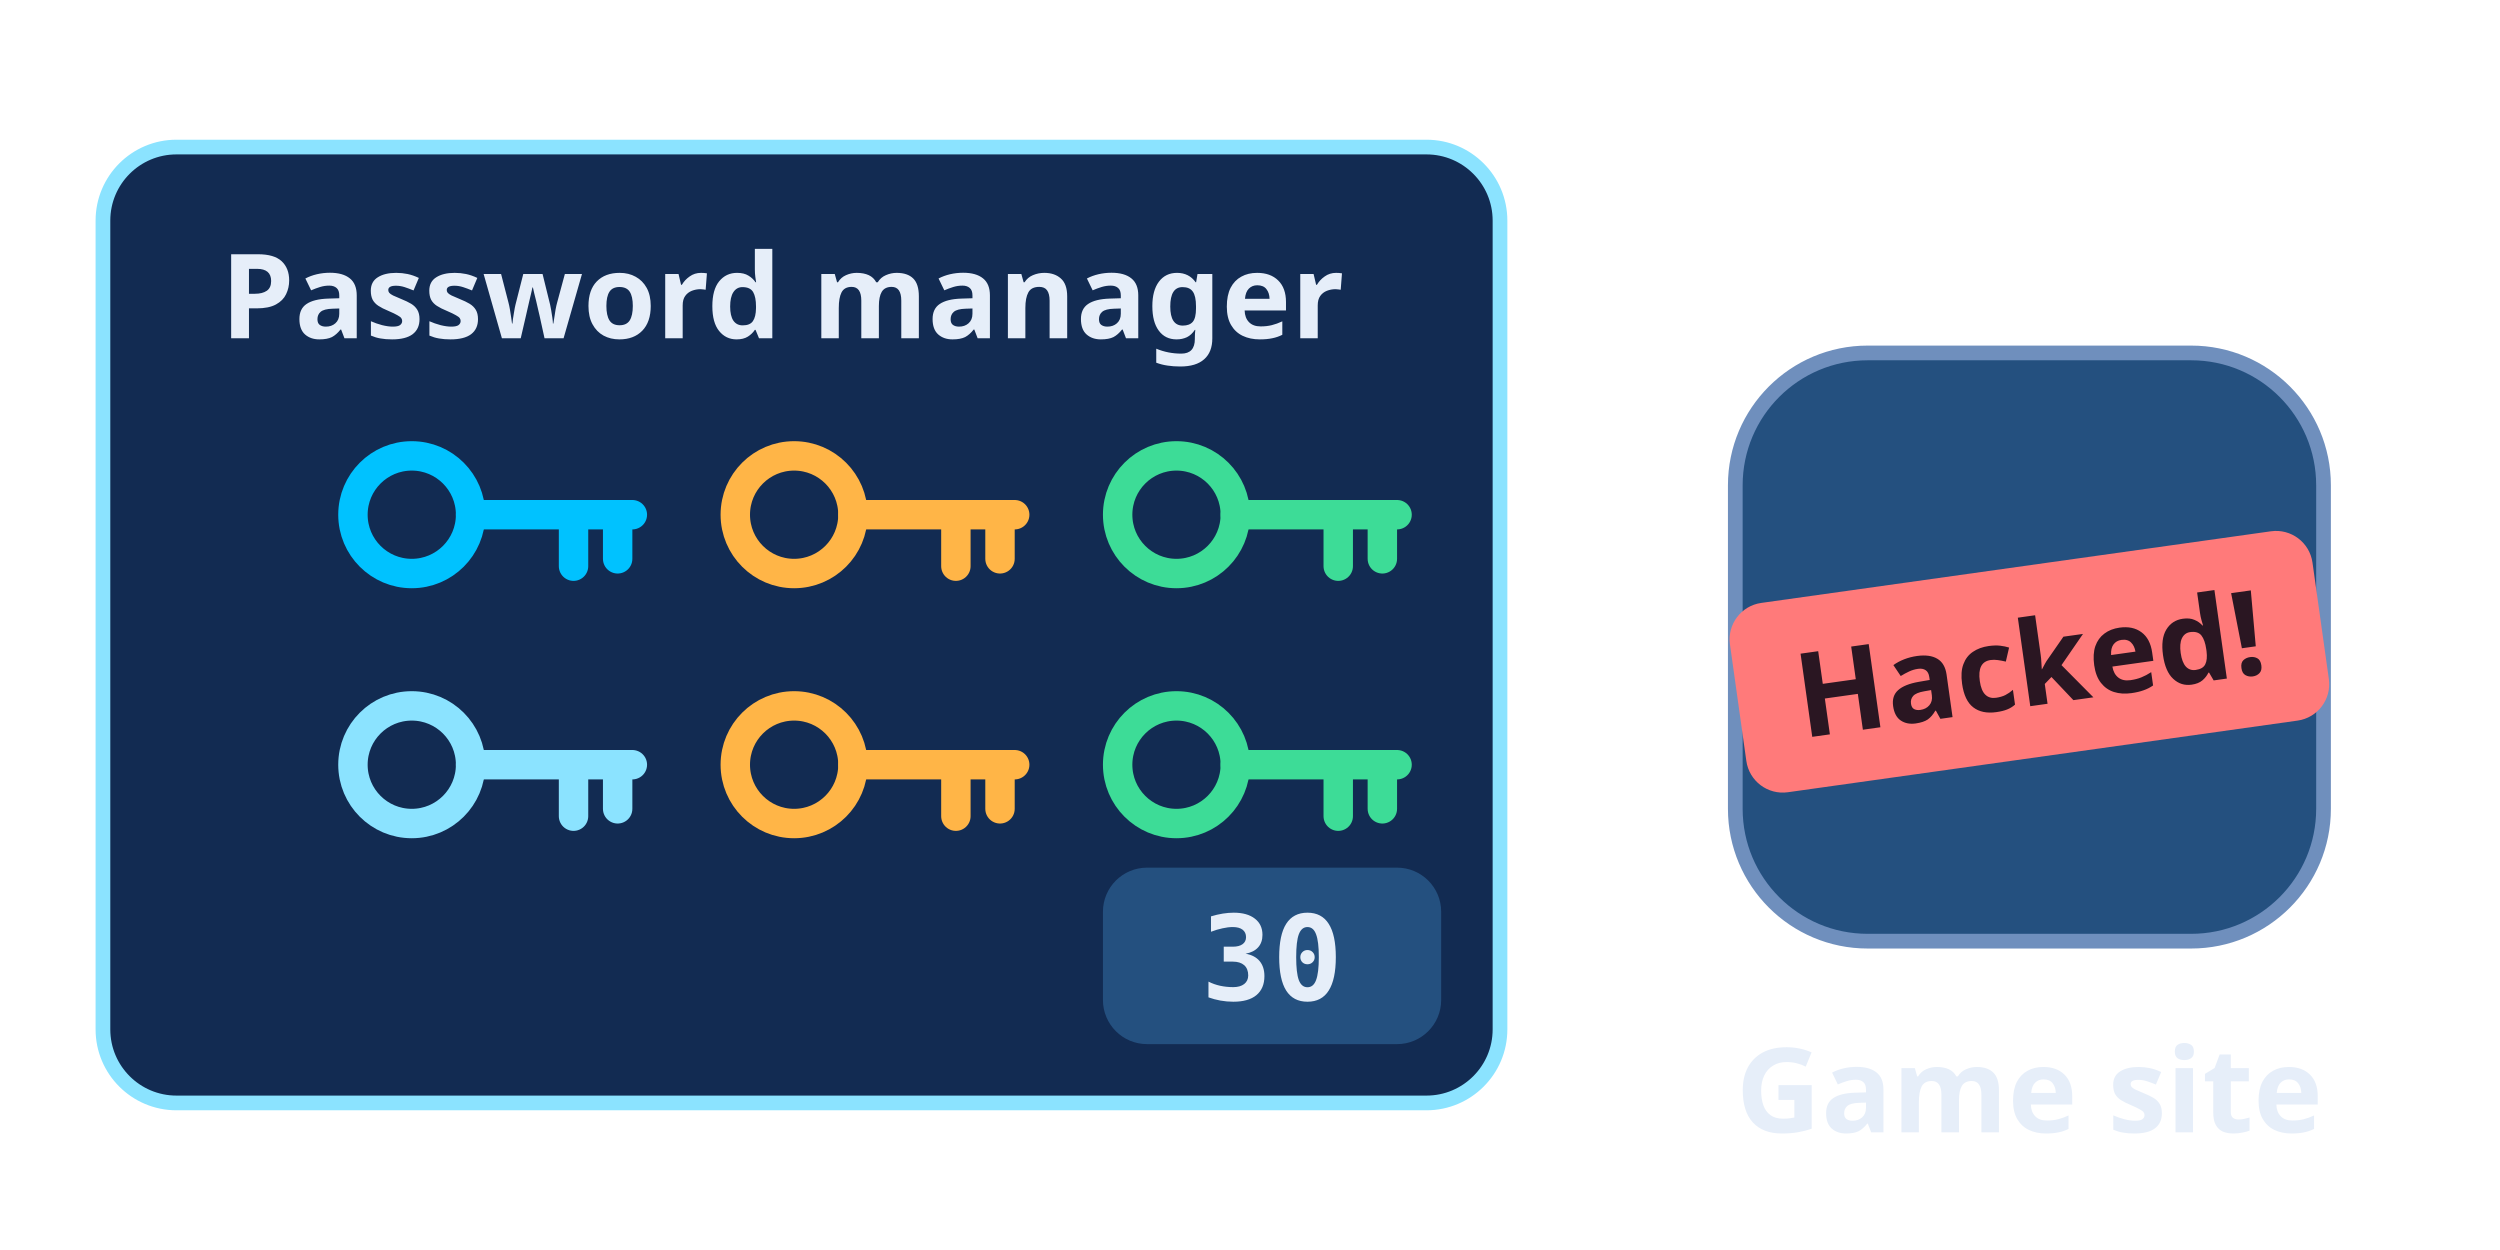
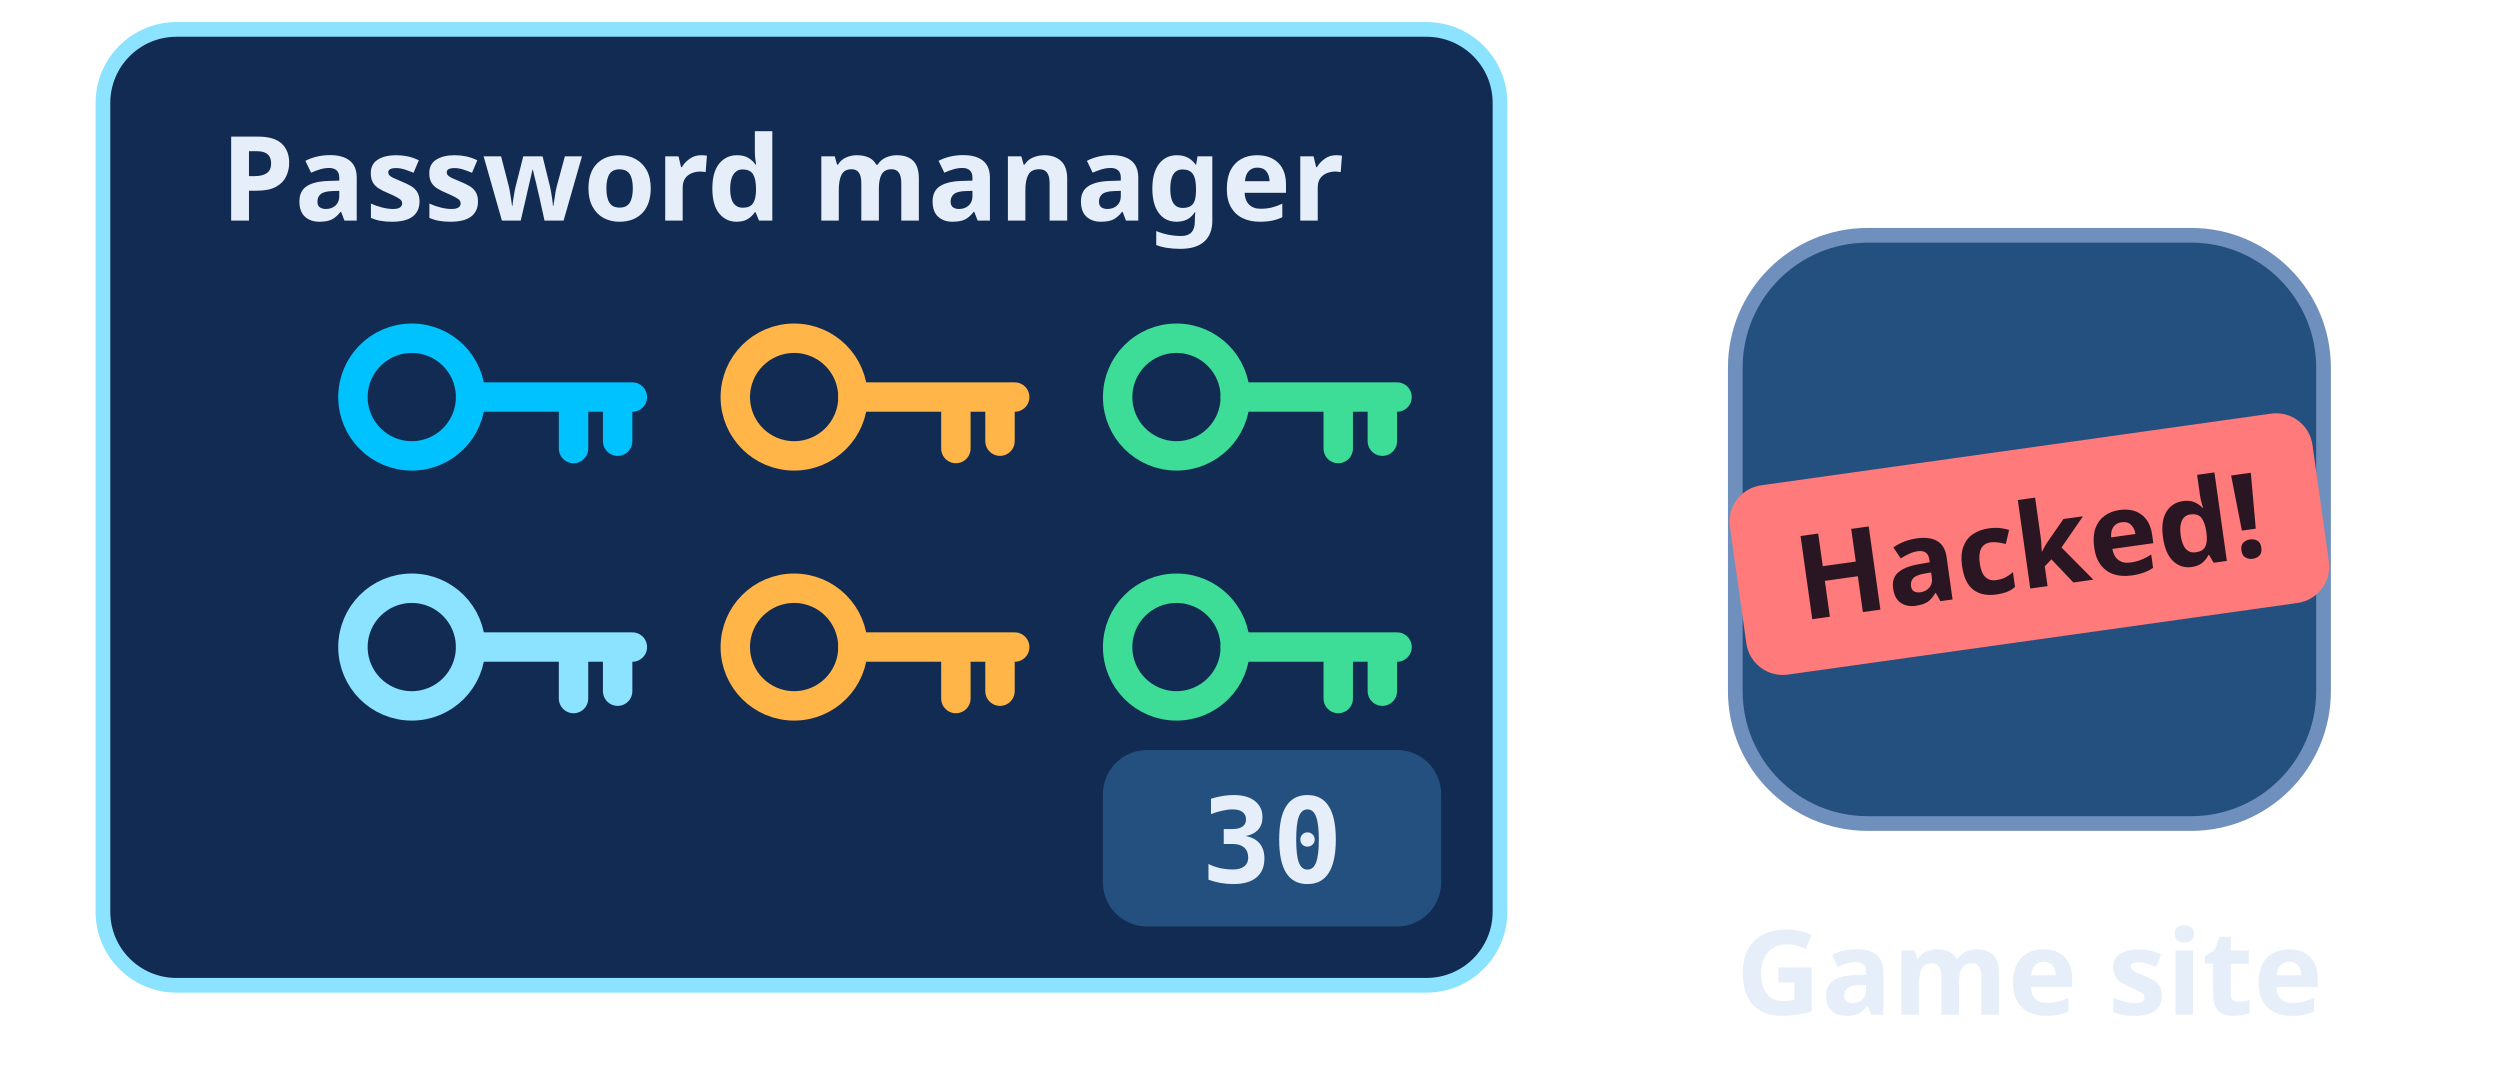
- <svg xmlns="http://www.w3.org/2000/svg" viewBox="0 0 340 170" width="340" height="170" font-family="'IBM Plex Sans', ui-sans-serif, system-ui, sans-serif">
+ <svg xmlns="http://www.w3.org/2000/svg" viewBox="0 16 340 146" width="340" height="146" font-family="'IBM Plex Sans', ui-sans-serif, system-ui, sans-serif">
  <rect x="14" y="20" width="190" height="130" rx="10" fill="#122b52" stroke="#8be3ff" stroke-width="2" />
  <text x="30" y="46" font-size="16" font-weight="600" fill="#e6eef9" text-anchor="start">Password manager</text>
  <g transform="translate(56 70)">
    <circle cx="0" cy="0" r="8" fill="none" stroke="#00c2ff" stroke-width="4" />
    <path d="M8 0H30M22 0V7M28 0V6" stroke="#00c2ff" stroke-width="4" stroke-linecap="round" />
  </g>
  <g transform="translate(108 70)">
    <circle cx="0" cy="0" r="8" fill="none" stroke="#ffb547" stroke-width="4" />
    <path d="M8 0H30M22 0V7M28 0V6" stroke="#ffb547" stroke-width="4" stroke-linecap="round" />
  </g>
  <g transform="translate(160 70)">
    <circle cx="0" cy="0" r="8" fill="none" stroke="#3ddc97" stroke-width="4" />
    <path d="M8 0H30M22 0V7M28 0V6" stroke="#3ddc97" stroke-width="4" stroke-linecap="round" />
  </g>
  <g transform="translate(56 104)">
    <circle cx="0" cy="0" r="8" fill="none" stroke="#8be3ff" stroke-width="4" />
    <path d="M8 0H30M22 0V7M28 0V6" stroke="#8be3ff" stroke-width="4" stroke-linecap="round" />
  </g>
  <g transform="translate(108 104)">
    <circle cx="0" cy="0" r="8" fill="none" stroke="#ffb547" stroke-width="4" />
    <path d="M8 0H30M22 0V7M28 0V6" stroke="#ffb547" stroke-width="4" stroke-linecap="round" />
  </g>
  <g transform="translate(160 104)">
    <circle cx="0" cy="0" r="8" fill="none" stroke="#3ddc97" stroke-width="4" />
    <path d="M8 0H30M22 0V7M28 0V6" stroke="#3ddc97" stroke-width="4" stroke-linecap="round" />
  </g>
  <rect x="150" y="118" width="46" height="24" rx="6" fill="#24507f" />
  <text x="173" y="136" font-size="16" font-weight="600" fill="#e6eef9" text-anchor="middle" font-family="'IBM Plex Mono', ui-monospace, Menlo, monospace">30</text>
  <rect x="236" y="48" width="80" height="80" rx="18" fill="#24507f" stroke="#6f8fbd" stroke-width="2" />
  <text x="276" y="154" font-size="16" font-weight="600" fill="#e6eef9" text-anchor="middle">Game site</text>
  <g transform="translate(276 90) rotate(-8)">
    <rect x="-40" y="-13" width="80" height="26" rx="5" fill="#ff7a7a" />
    <text x="0" y="6" font-size="16" font-weight="600" fill="#2a1622" text-anchor="middle">Hacked!</text>
  </g>
</svg>
